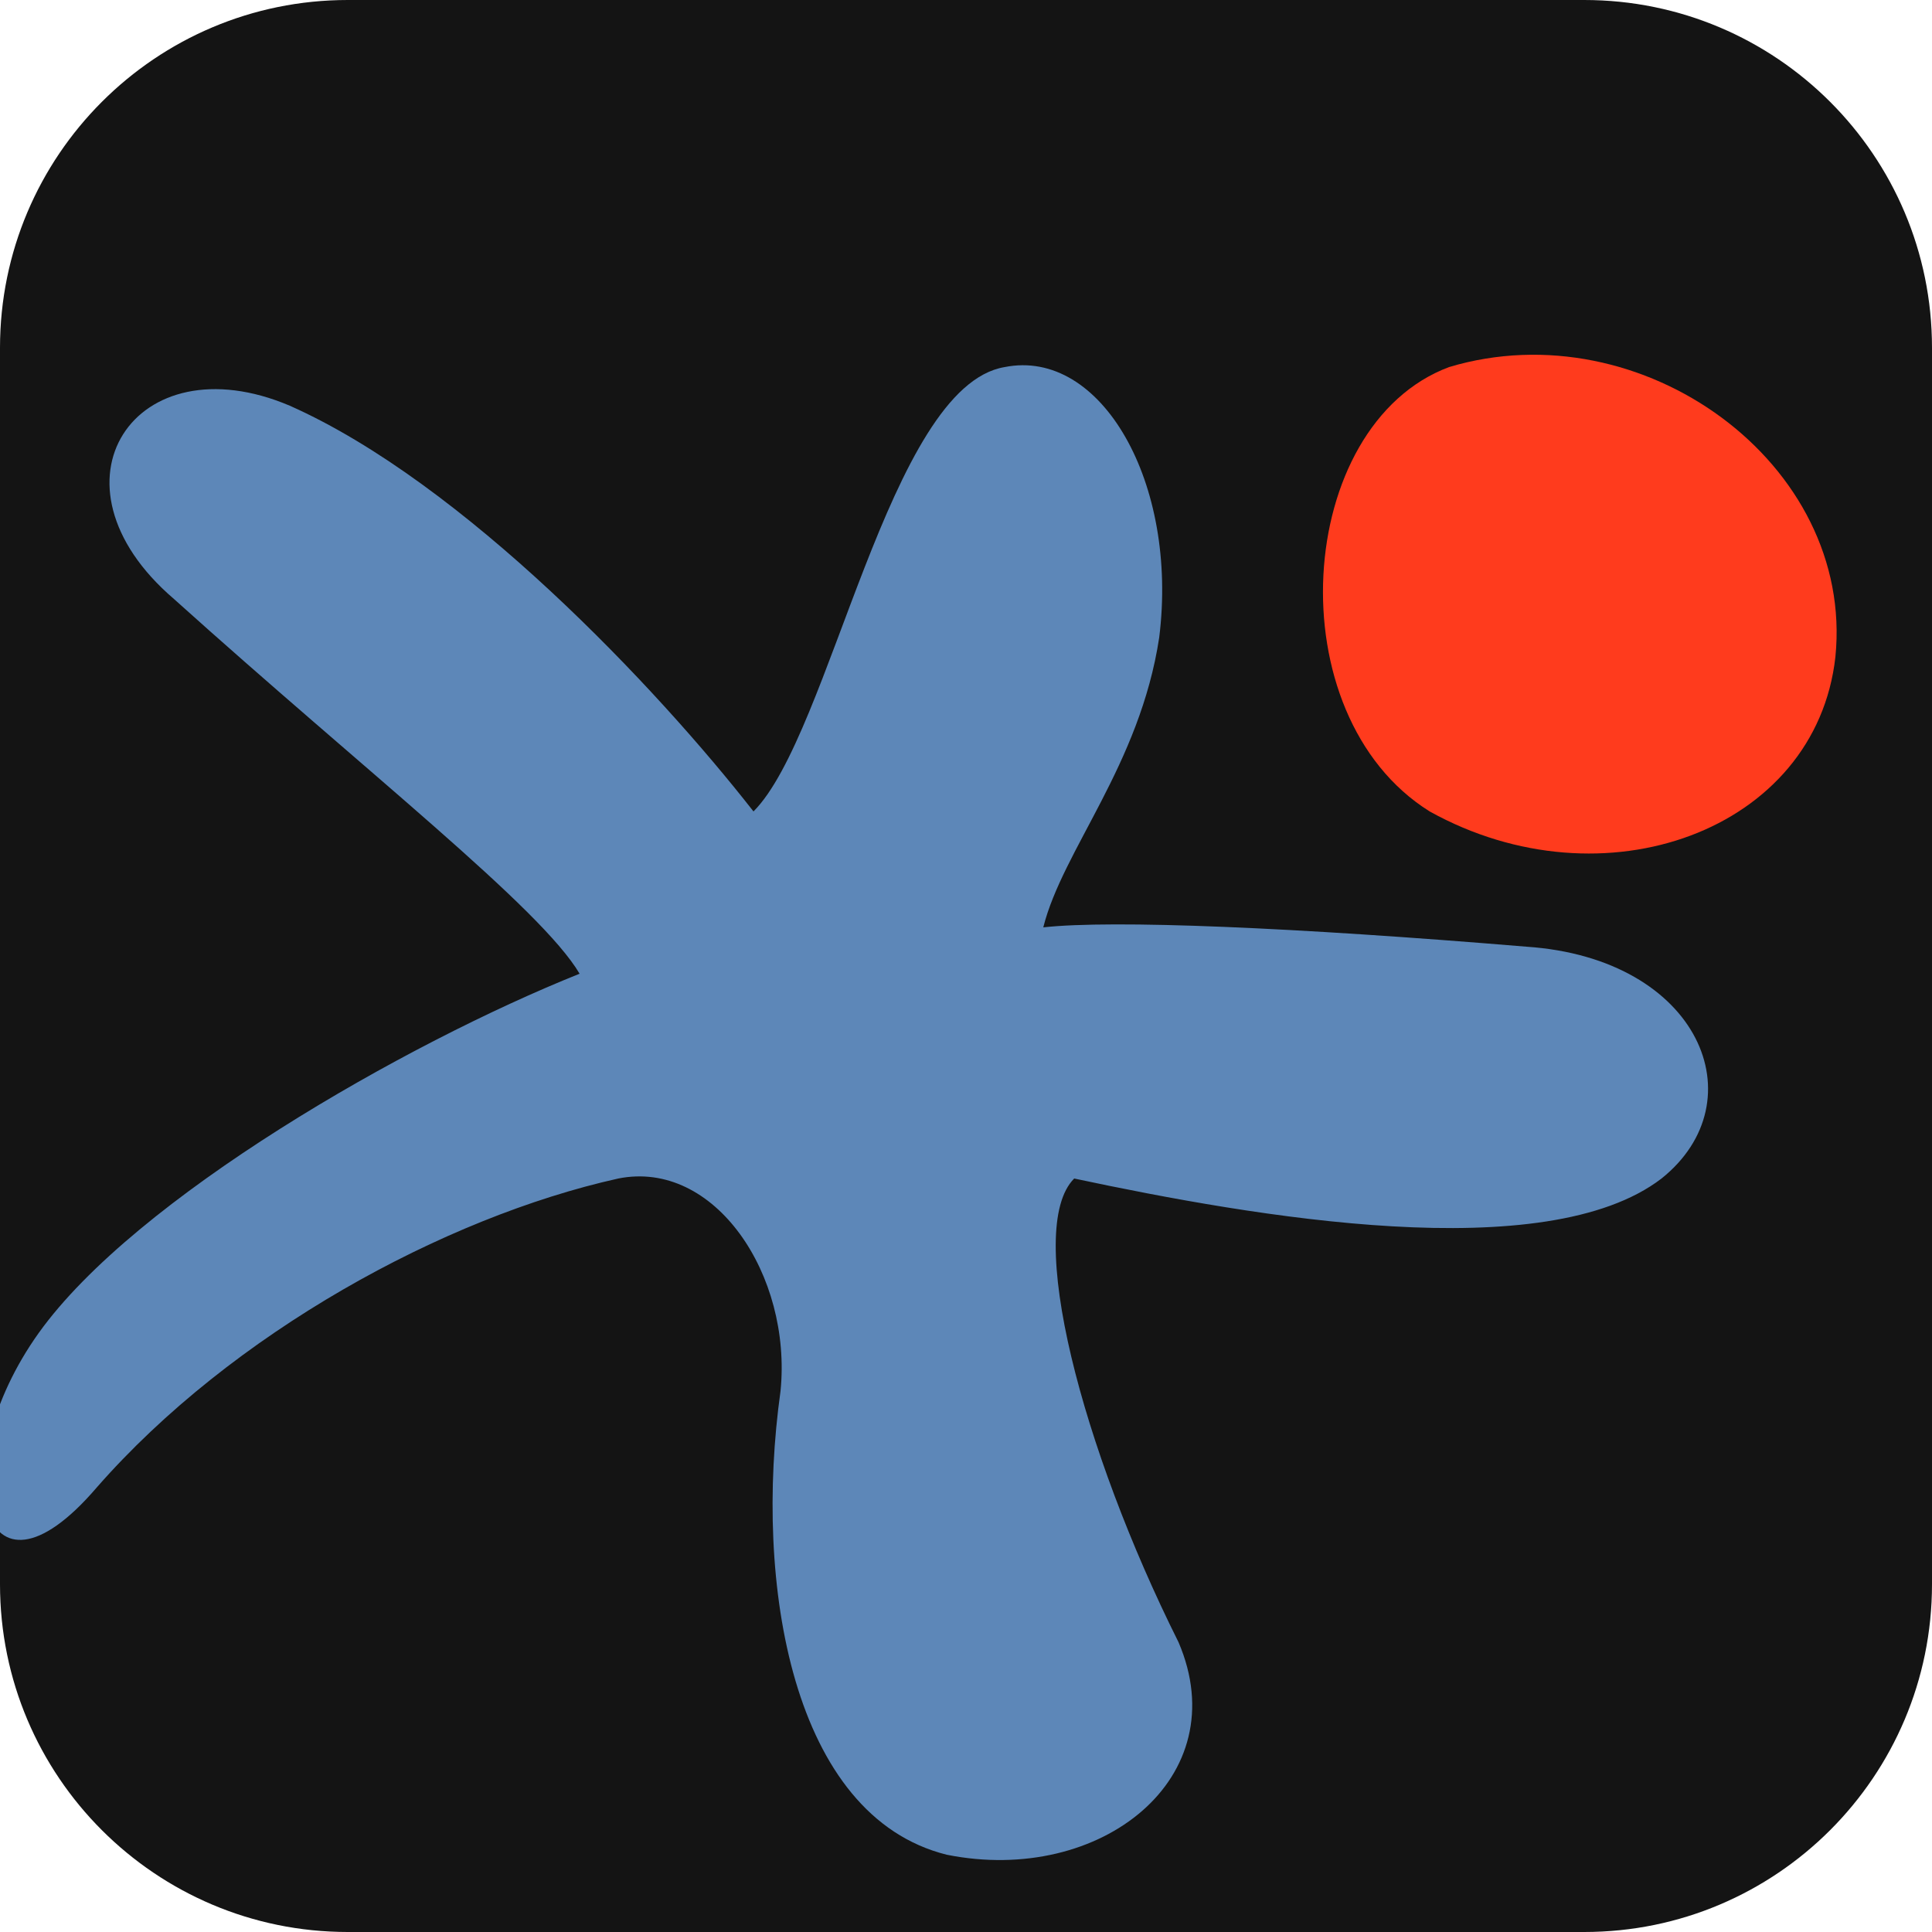
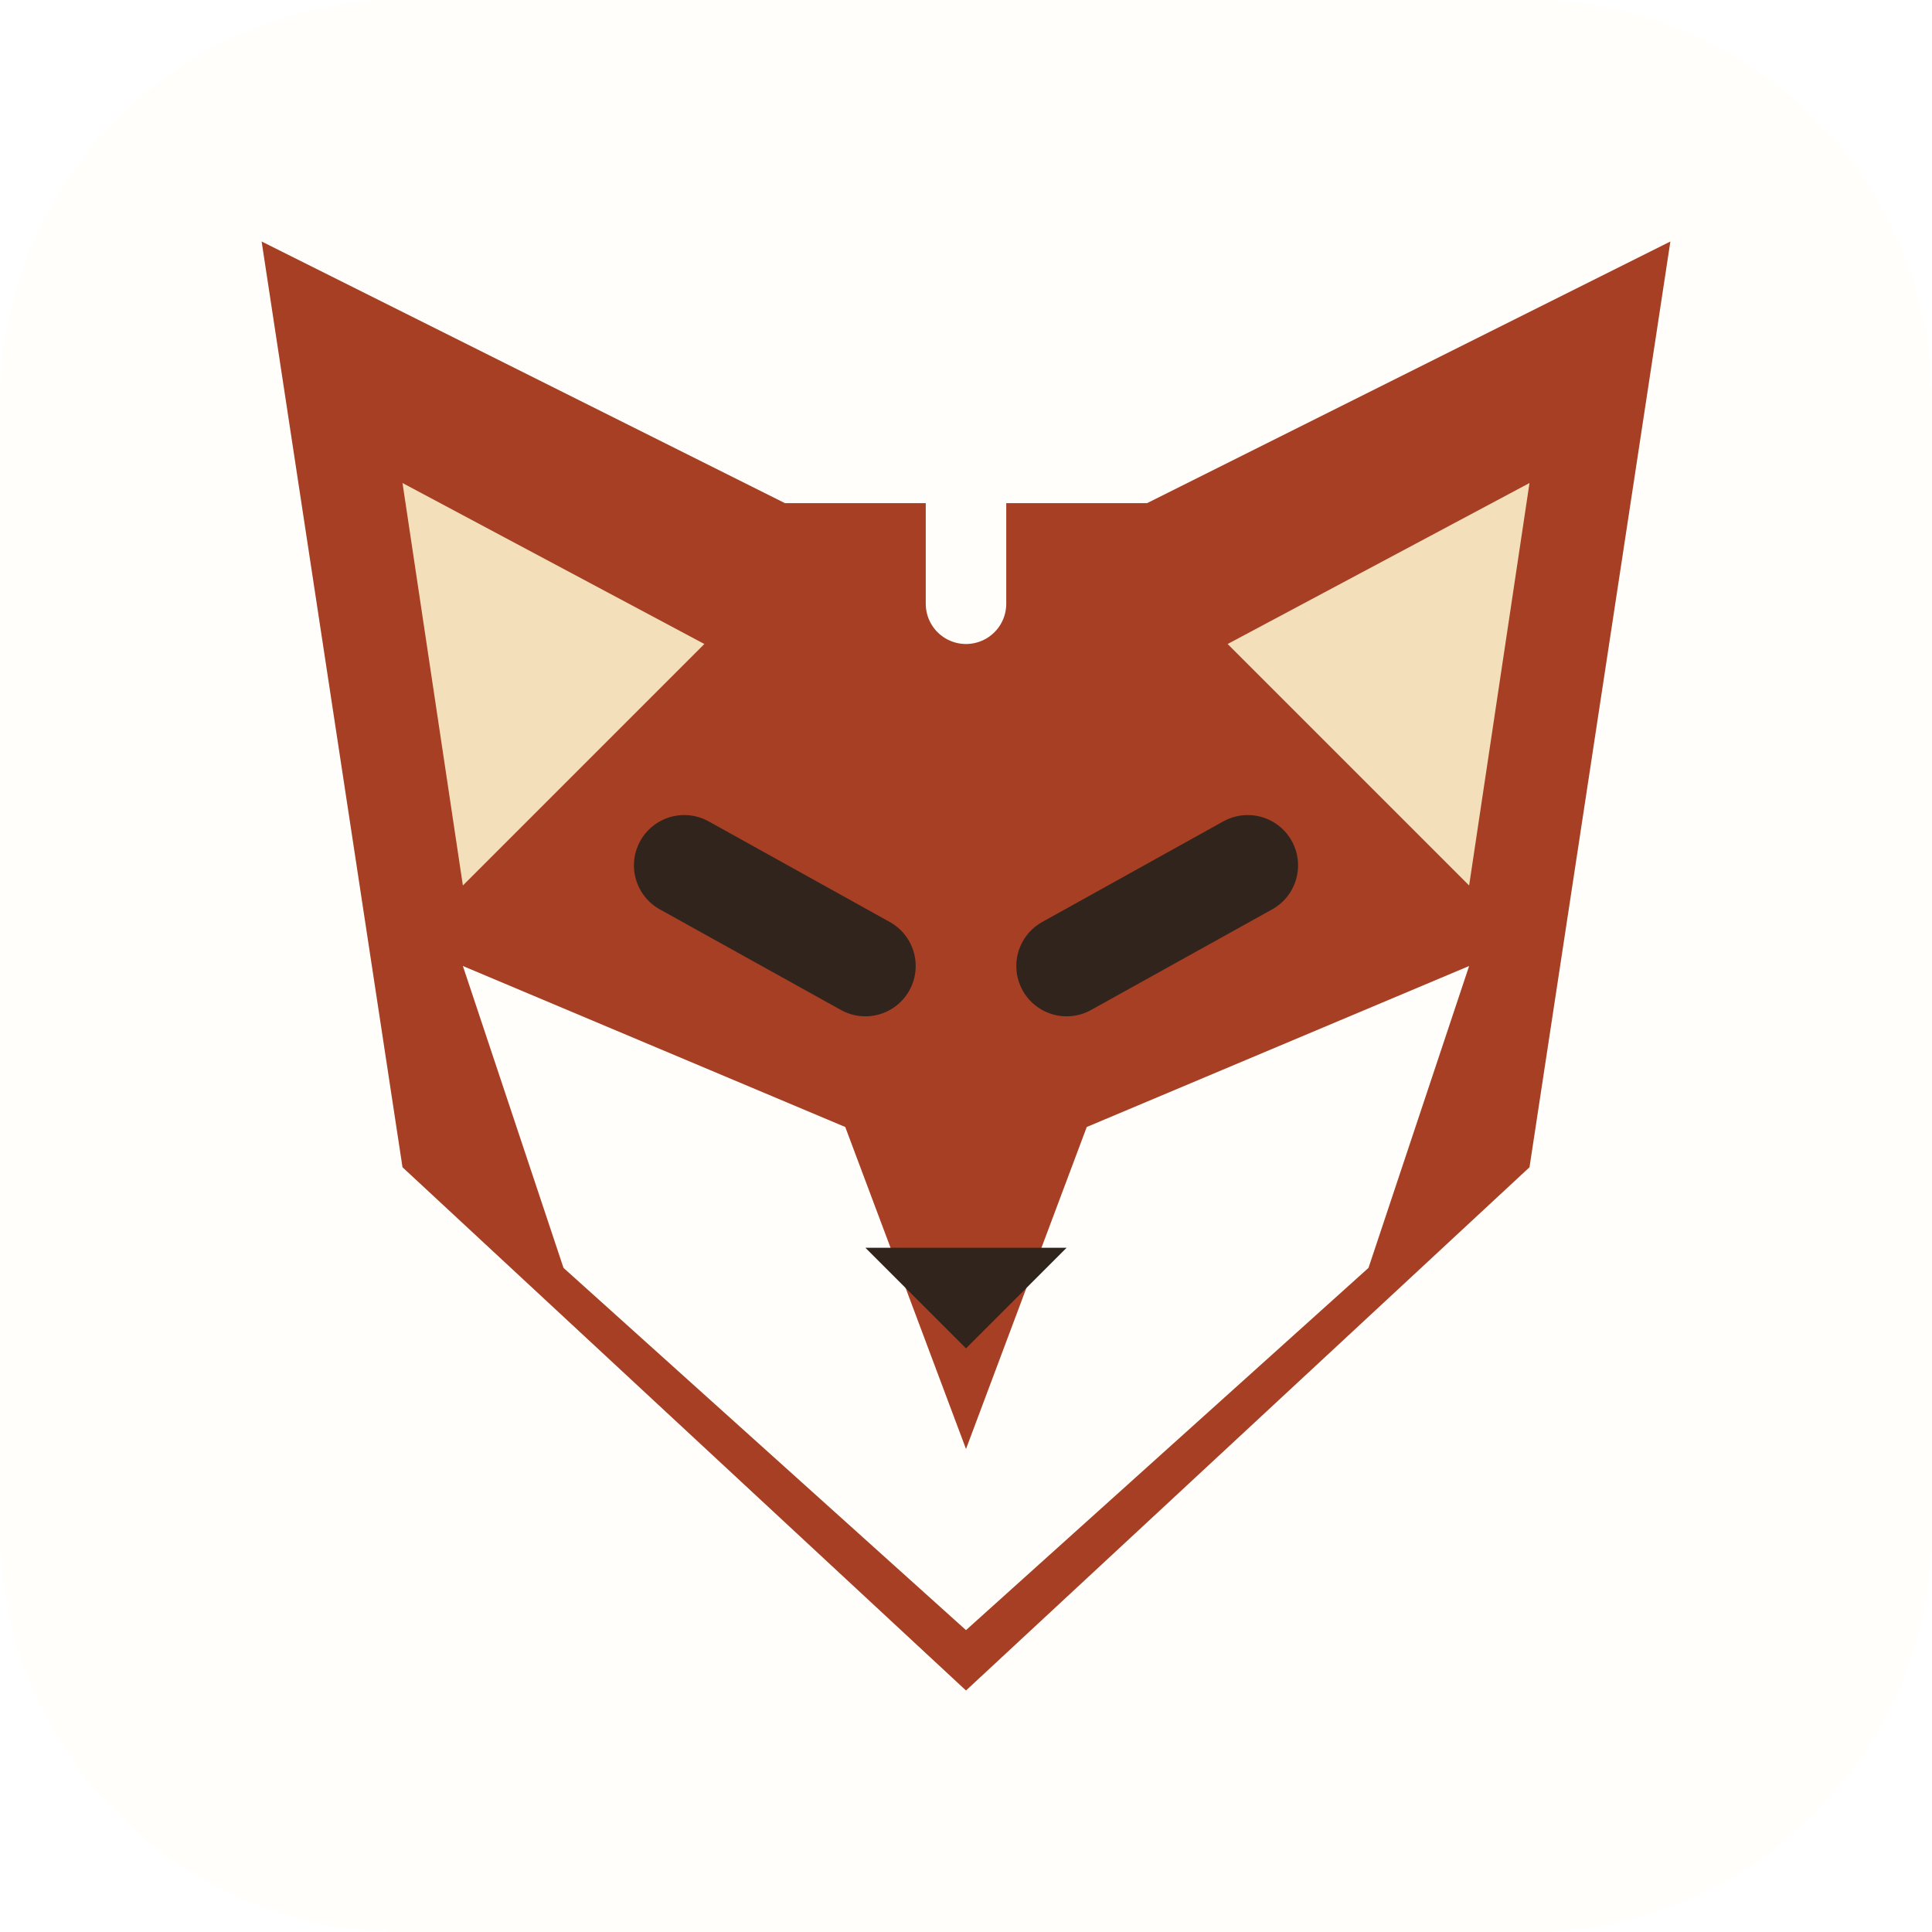
- <svg xmlns="http://www.w3.org/2000/svg" width="192" height="192" viewBox="0 0 500 500">
-   <rect width="500" height="500" rx="90" fill="#141414" />
-   <path d="M375 95 C425 80, 480 120, 475 170 C470 215, 415 235, 370 210 C330 185, 335 110, 375 95 Z" fill="#FF3B1D" />
-   <path d="M260 95 C285 90, 305 125, 300 165 C295 198, 275 220, 270 240 C288 238, 335 240, 395 245 C440 248, 455 285, 430 305 C400 328, 325 315, 278 305 C265 318, 280 375, 305 425 C320 460, 285 488, 245 480 C205 470, 195 410, 202 360 C205 330, 185 300, 160 305 C115 315, 60 345, 25 385 C-5 420, -15 380, 10 345 C35 310, 105 270, 150 252 C140 235, 95 200, 45 155 C10 125, 35 88, 75 105 C120 125, 170 178, 195 210 C215 190, 230 100, 260 95 Z" fill="#5D87B8" />
+ <svg xmlns="http://www.w3.org/2000/svg" width="192" height="192" viewBox="0 0 96 96" fill="none">
+   <rect width="96" height="96" rx="20" fill="#fffefa" />
+   <path d="M13 12 39 25H57L83 12 76 58 48 84 20 58Z" fill="#a63f23" />
+   <path d="M20 24 35 32 23 44ZM76 24 61 32 73 44Z" fill="#f3dfba" />
+   <path d="M23 48 42 56 48 72 54 56 73 48 68 63 48 81 28 63Z" fill="#fffefa" />
+   <path d="m34 43 9 5m19-5-9 5" stroke="#30241d" stroke-width="5" stroke-linecap="round" />
+   <path d="m43 62 5 5 5-5" fill="#30241d" />
+   <path d="M48 30V18M41 18h14" stroke="#fffefa" stroke-width="4" stroke-linecap="round" />
</svg>
